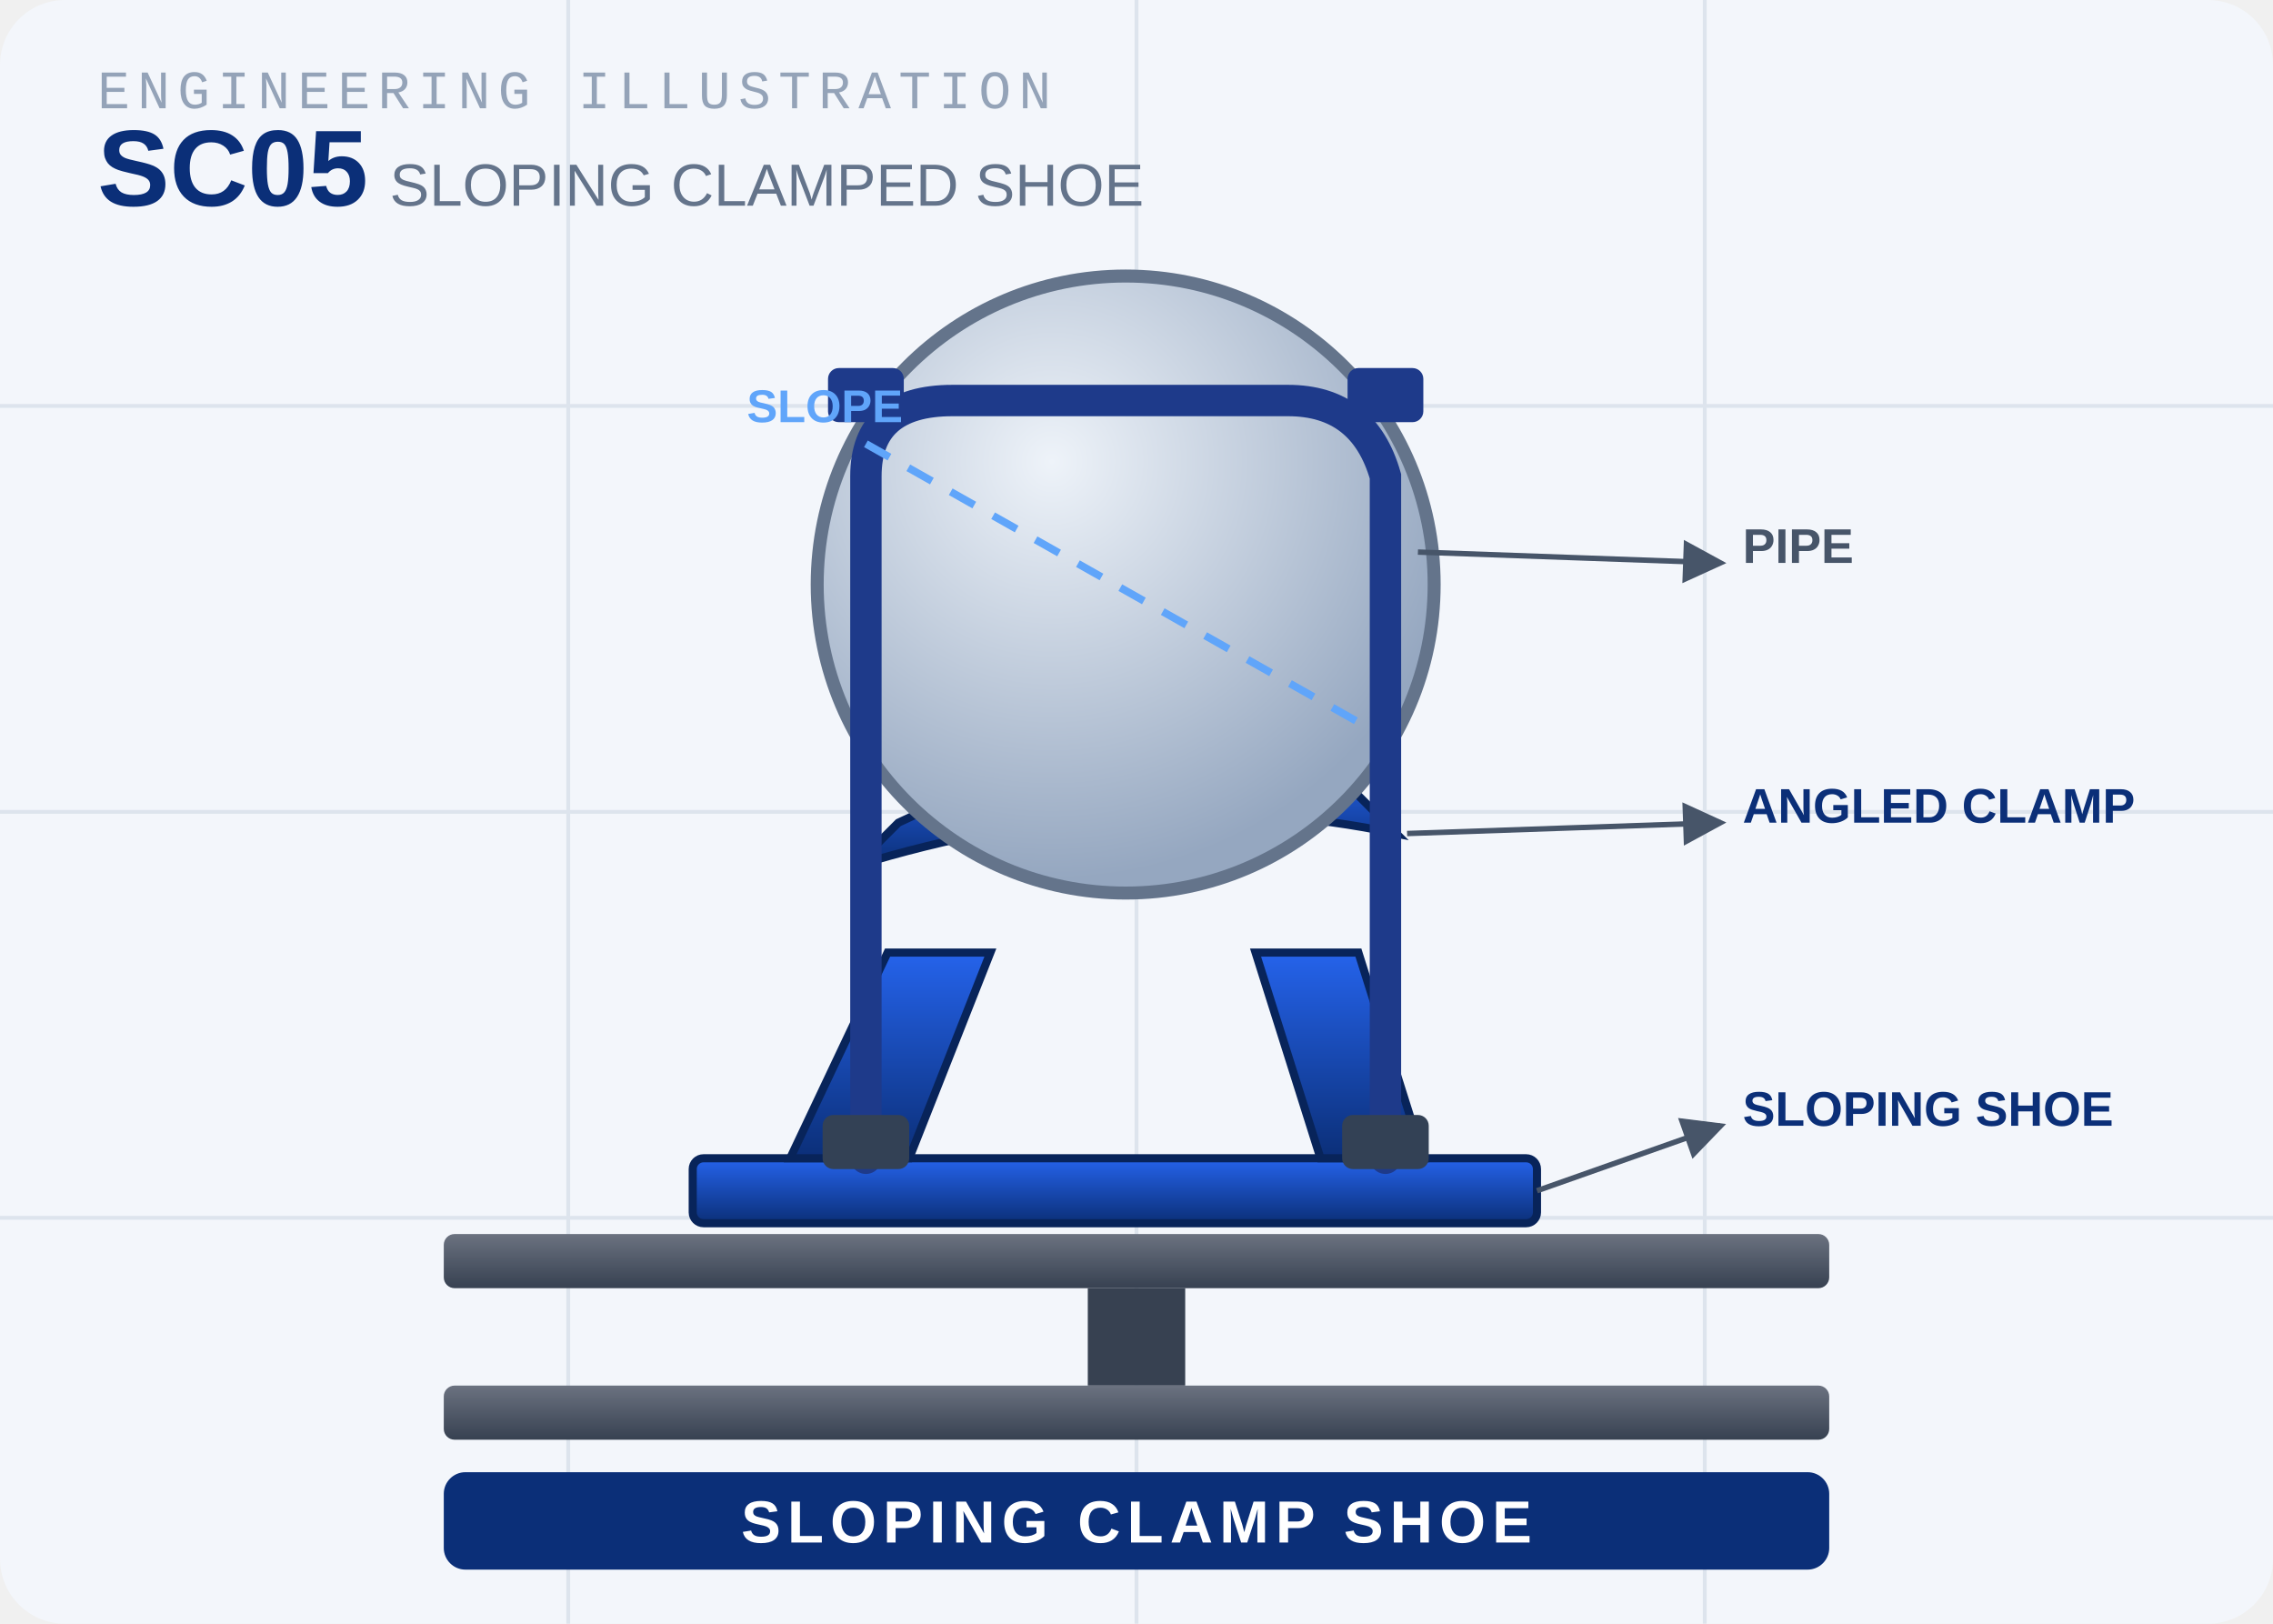
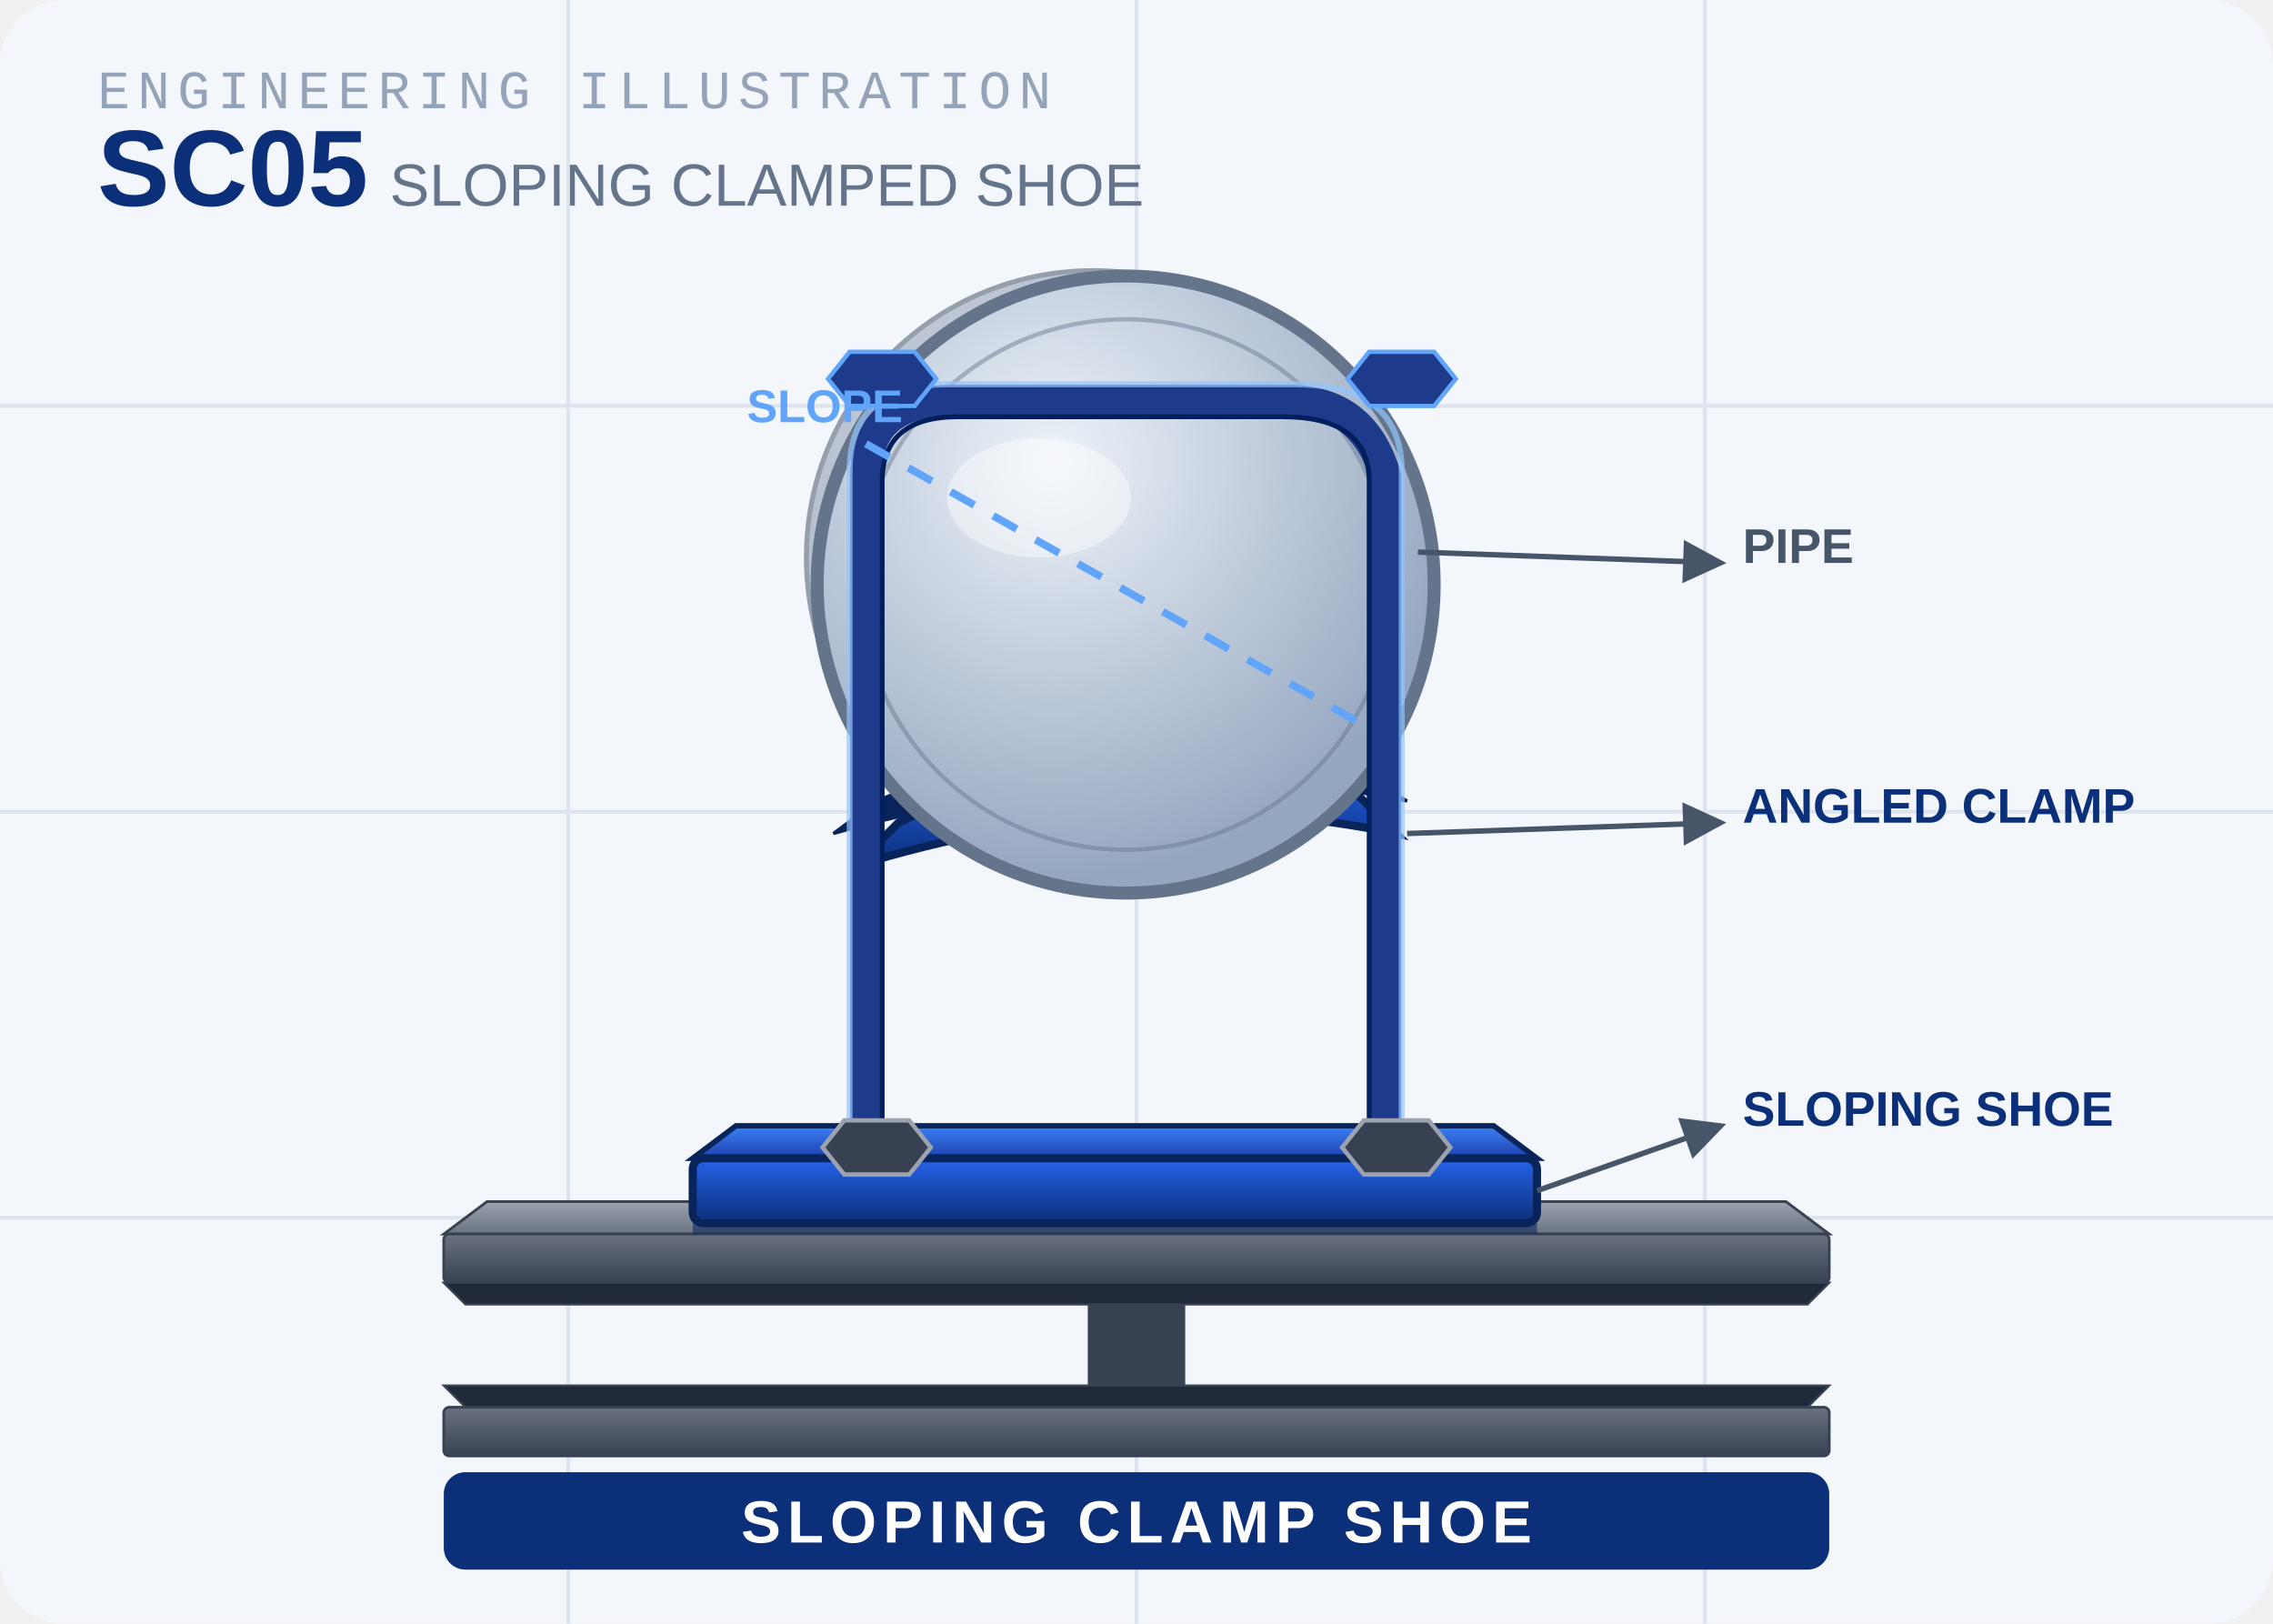
<svg xmlns="http://www.w3.org/2000/svg" viewBox="0 0 420 300">
  <defs>
    <radialGradient id="pipe" cx="38%" cy="30%" r="68%">
      <stop offset="0%" stop-color="#eef3f9" />
      <stop offset="100%" stop-color="#95a7c0" />
    </radialGradient>
+     <radialGradient id="pipe_back" cx="42%" cy="36%" r="65%">
+       <stop offset="0%" stop-color="#B8C4D9" />
+       <stop offset="100%" stop-color="#6B7A93" />
+     </radialGradient>
    <linearGradient id="steel" x1="0" y1="0" x2="0" y2="1">
      <stop offset="0%" stop-color="#6b7280" />
      <stop offset="100%" stop-color="#374151" />
    </linearGradient>
+     <linearGradient id="steel_top" x1="0" y1="0" x2="0" y2="1">
+       <stop offset="0%" stop-color="#9CA3AF" />
+       <stop offset="100%" stop-color="#6B7280" />
+     </linearGradient>
    <linearGradient id="clamp" x1="0" y1="0" x2="0" y2="1">
      <stop offset="0%" stop-color="#2563eb" />
      <stop offset="100%" stop-color="#0b2f78" />
+     </linearGradient>
+     <linearGradient id="clamp_top" x1="0" y1="0" x2="0" y2="1">
+       <stop offset="0%" stop-color="#3B82F6" />
+       <stop offset="100%" stop-color="#1E40AF" />
    </linearGradient>
    <marker id="arr" markerWidth="8" markerHeight="8" refX="7" refY="4" orient="auto">
      <path d="M0,0 L8,4 L0,8 z" fill="#475569" />
    </marker>
  </defs>
  <rect width="420" height="300" rx="12" fill="#f3f6fb" />
  <g opacity="0.55" stroke="#cbd5e1" stroke-width="0.7">
    <line x1="0" y1="75" x2="420" y2="75" />
    <line x1="0" y1="150" x2="420" y2="150" />
    <line x1="0" y1="225" x2="420" y2="225" />
    <line x1="105" y1="0" x2="105" y2="300" />
    <line x1="210" y1="0" x2="210" y2="300" />
    <line x1="315" y1="0" x2="315" y2="300" />
  </g>
  <text x="18" y="20" fill="#94a3b8" font-family="'Courier New', monospace" font-size="10" letter-spacing="1.4">ENGINEERING ILLUSTRATION</text>
  <text x="18" y="38" fill="#0b2f78" font-family="Arial, sans-serif" font-size="20" font-weight="700">SC05</text>
  <text x="72" y="38" fill="#64748b" font-family="Arial, sans-serif" font-size="11">SLOPING CLAMPED SHOE</text>
-   <rect x="82" y="228" width="256" height="10" rx="2" fill="url(#steel)" />
-   <rect x="201" y="238" width="18" height="18" fill="#374151" />
-   <rect x="82" y="256" width="256" height="10" rx="2" fill="url(#steel)" />
+   <polygon points="82,228 338,228 330,222 90,222" fill="url(#steel_top)" stroke="#374151" stroke-width="0.5" />
+   <rect x="82" y="228" width="256" height="9" rx="1" fill="url(#steel)" stroke="#374151" stroke-width="0.5" />
+   <polygon points="82,237 338,237 334,241 86,241" fill="#1F2937" stroke="#374151" stroke-width="0.4" />
+   <rect x="201" y="241" width="18" height="15" fill="#374151" />
+   <polygon points="82,256 338,256 334,260 86,260" fill="#1F2937" stroke="#374151" stroke-width="0.4" />
+   <rect x="82" y="260" width="256" height="9" rx="1" fill="url(#steel)" stroke="#374151" stroke-width="0.5" />
+   <polygon points="128,214 136,208 276,208 284,214" fill="url(#clamp_top)" stroke="#08245a" stroke-width="1" />
  <rect x="128" y="214" width="156" height="12" rx="2" fill="url(#clamp)" stroke="#08245a" stroke-width="1.5" />
-   <path d="M146,214 L164,176 L183,176 L168,214 Z" fill="url(#clamp)" stroke="#08245a" stroke-width="1.5" />
-   <path d="M244,214 L232,176 L251,176 L263,214 Z" fill="url(#clamp)" stroke="#08245a" stroke-width="1.5" />
-   <path d="M166,152 Q208,132 250,146 L258,154 Q210,144 158,160 Z" fill="url(#clamp)" stroke="#08245a" stroke-width="1.5" />
+   <rect x="128" y="226" width="156" height="2" fill="#08245a" opacity="0.55" />
+   <polygon points="146,214 164,176 183,176 168,214 Z" fill="url(#clamp)" stroke="#08245a" stroke-width="1.3" />
+   <polygon points="183,176 189,170 170,170 164,176 Z" fill="url(#clamp_top)" stroke="#08245a" stroke-width="0.7" />
+   <polygon points="183,176 189,170 174,208 168,214 Z" fill="#08245a" stroke="#08245a" stroke-width="0.5" />
+   <polygon points="244,214 232,176 251,176 263,214 Z" fill="url(#clamp)" stroke="#08245a" stroke-width="1.3" />
+   <polygon points="251,176 257,170 238,170 232,176 Z" fill="url(#clamp_top)" stroke="#08245a" stroke-width="0.7" />
+   <polygon points="251,176 257,170 269,208 263,214 Z" fill="#08245a" stroke="#08245a" stroke-width="0.5" />
+   <path d="M 162,148 Q 208,128 250,142 L 260,148 Q 211,138 154,154 Z" fill="#08245a" stroke="#08245a" stroke-width="0.6" />
+   <path d="M 166,152 Q 208,132 250,146 L 258,154 Q 210,144 158,160 Z" fill="url(#clamp)" stroke="#08245a" stroke-width="1.5" />
+   <circle cx="202" cy="103" r="53" fill="url(#pipe_back)" stroke="#475569" stroke-width="0.9" opacity="0.55" />
  <circle cx="208" cy="108" r="57" fill="url(#pipe)" stroke="#64748b" stroke-width="2.4" />
-   <path d="M160,214 L160,88 Q160,74 176,74 H238 Q252,74 256,88 L256,214" fill="none" stroke="#1e3a8a" stroke-width="5.8" stroke-linecap="round" />
-   <rect x="153" y="68" width="14" height="10" rx="2" fill="#1e3a8a" />
-   <rect x="249" y="68" width="14" height="10" rx="2" fill="#1e3a8a" />
-   <rect x="152" y="206" width="16" height="10" rx="2" fill="#334155" />
-   <rect x="248" y="206" width="16" height="10" rx="2" fill="#334155" />
+   <circle cx="208" cy="108" r="49" fill="none" stroke="#64748b" stroke-width="0.8" opacity="0.45" />
+   <ellipse cx="192" cy="92" rx="17" ry="11" fill="#ffffff" opacity="0.42" />
+   <path d="M 160,214 L 160,88 Q 160,74 176,74 H 238 Q 252,74 256,88 L 256,214" fill="none" stroke="#1e3a8a" stroke-width="5.8" stroke-linecap="round" />
+   <path d="M 157,214 L 157,87 Q 157,71 175,71 H 239 Q 259,71 259,87 L 259,214" fill="none" stroke="rgba(147,197,253,0.7)" stroke-width="1.1" stroke-linecap="round" />
+   <path d="M 163,214 L 163,89 Q 163,77 177,77 H 237 Q 253,77 253,89 L 253,214" fill="none" stroke="#001F5C" stroke-width="0.9" stroke-linecap="round" />
+   <polygon points="153,70 157,65 169,65 173,70 169,75 157,75" fill="#1e3a8a" stroke="#60A5FA" stroke-width="0.8" />
+   <polygon points="249,70 253,65 265,65 269,70 265,75 253,75" fill="#1e3a8a" stroke="#60A5FA" stroke-width="0.8" />
+   <polygon points="152,212 156,207 168,207 172,212 168,217 156,217" fill="#374151" stroke="#9CA3AF" stroke-width="0.8" />
+   <polygon points="248,212 252,207 264,207 268,212 264,217 252,217" fill="#374151" stroke="#9CA3AF" stroke-width="0.8" />
  <line x1="160" y1="82" x2="252" y2="134" stroke="#60a5fa" stroke-width="1.4" stroke-dasharray="5 4" />
  <text x="138" y="78" fill="#60a5fa" font-family="Arial, sans-serif" font-size="8.5" font-weight="700">SLOPE</text>
  <text x="322" y="104" fill="#475569" font-family="Arial, sans-serif" font-size="9" font-weight="700">PIPE</text>
  <line x1="262" y1="102" x2="318" y2="104" stroke="#475569" stroke-width="1" marker-end="url(#arr)" />
  <text x="322" y="152" fill="#0b2f78" font-family="Arial, sans-serif" font-size="9" font-weight="700">ANGLED CLAMP</text>
  <line x1="260" y1="154" x2="318" y2="152" stroke="#475569" stroke-width="1" marker-end="url(#arr)" />
  <text x="322" y="208" fill="#0b2f78" font-family="Arial, sans-serif" font-size="9" font-weight="700">SLOPING SHOE</text>
  <line x1="284" y1="220" x2="318" y2="208" stroke="#475569" stroke-width="1" marker-end="url(#arr)" />
  <rect x="82" y="272" width="256" height="18" rx="4" fill="#0b2f78" />
  <text x="210" y="285" text-anchor="middle" fill="#ffffff" font-family="Arial, sans-serif" font-size="11" font-weight="700" letter-spacing="1.2">SLOPING CLAMP SHOE</text>
</svg>
